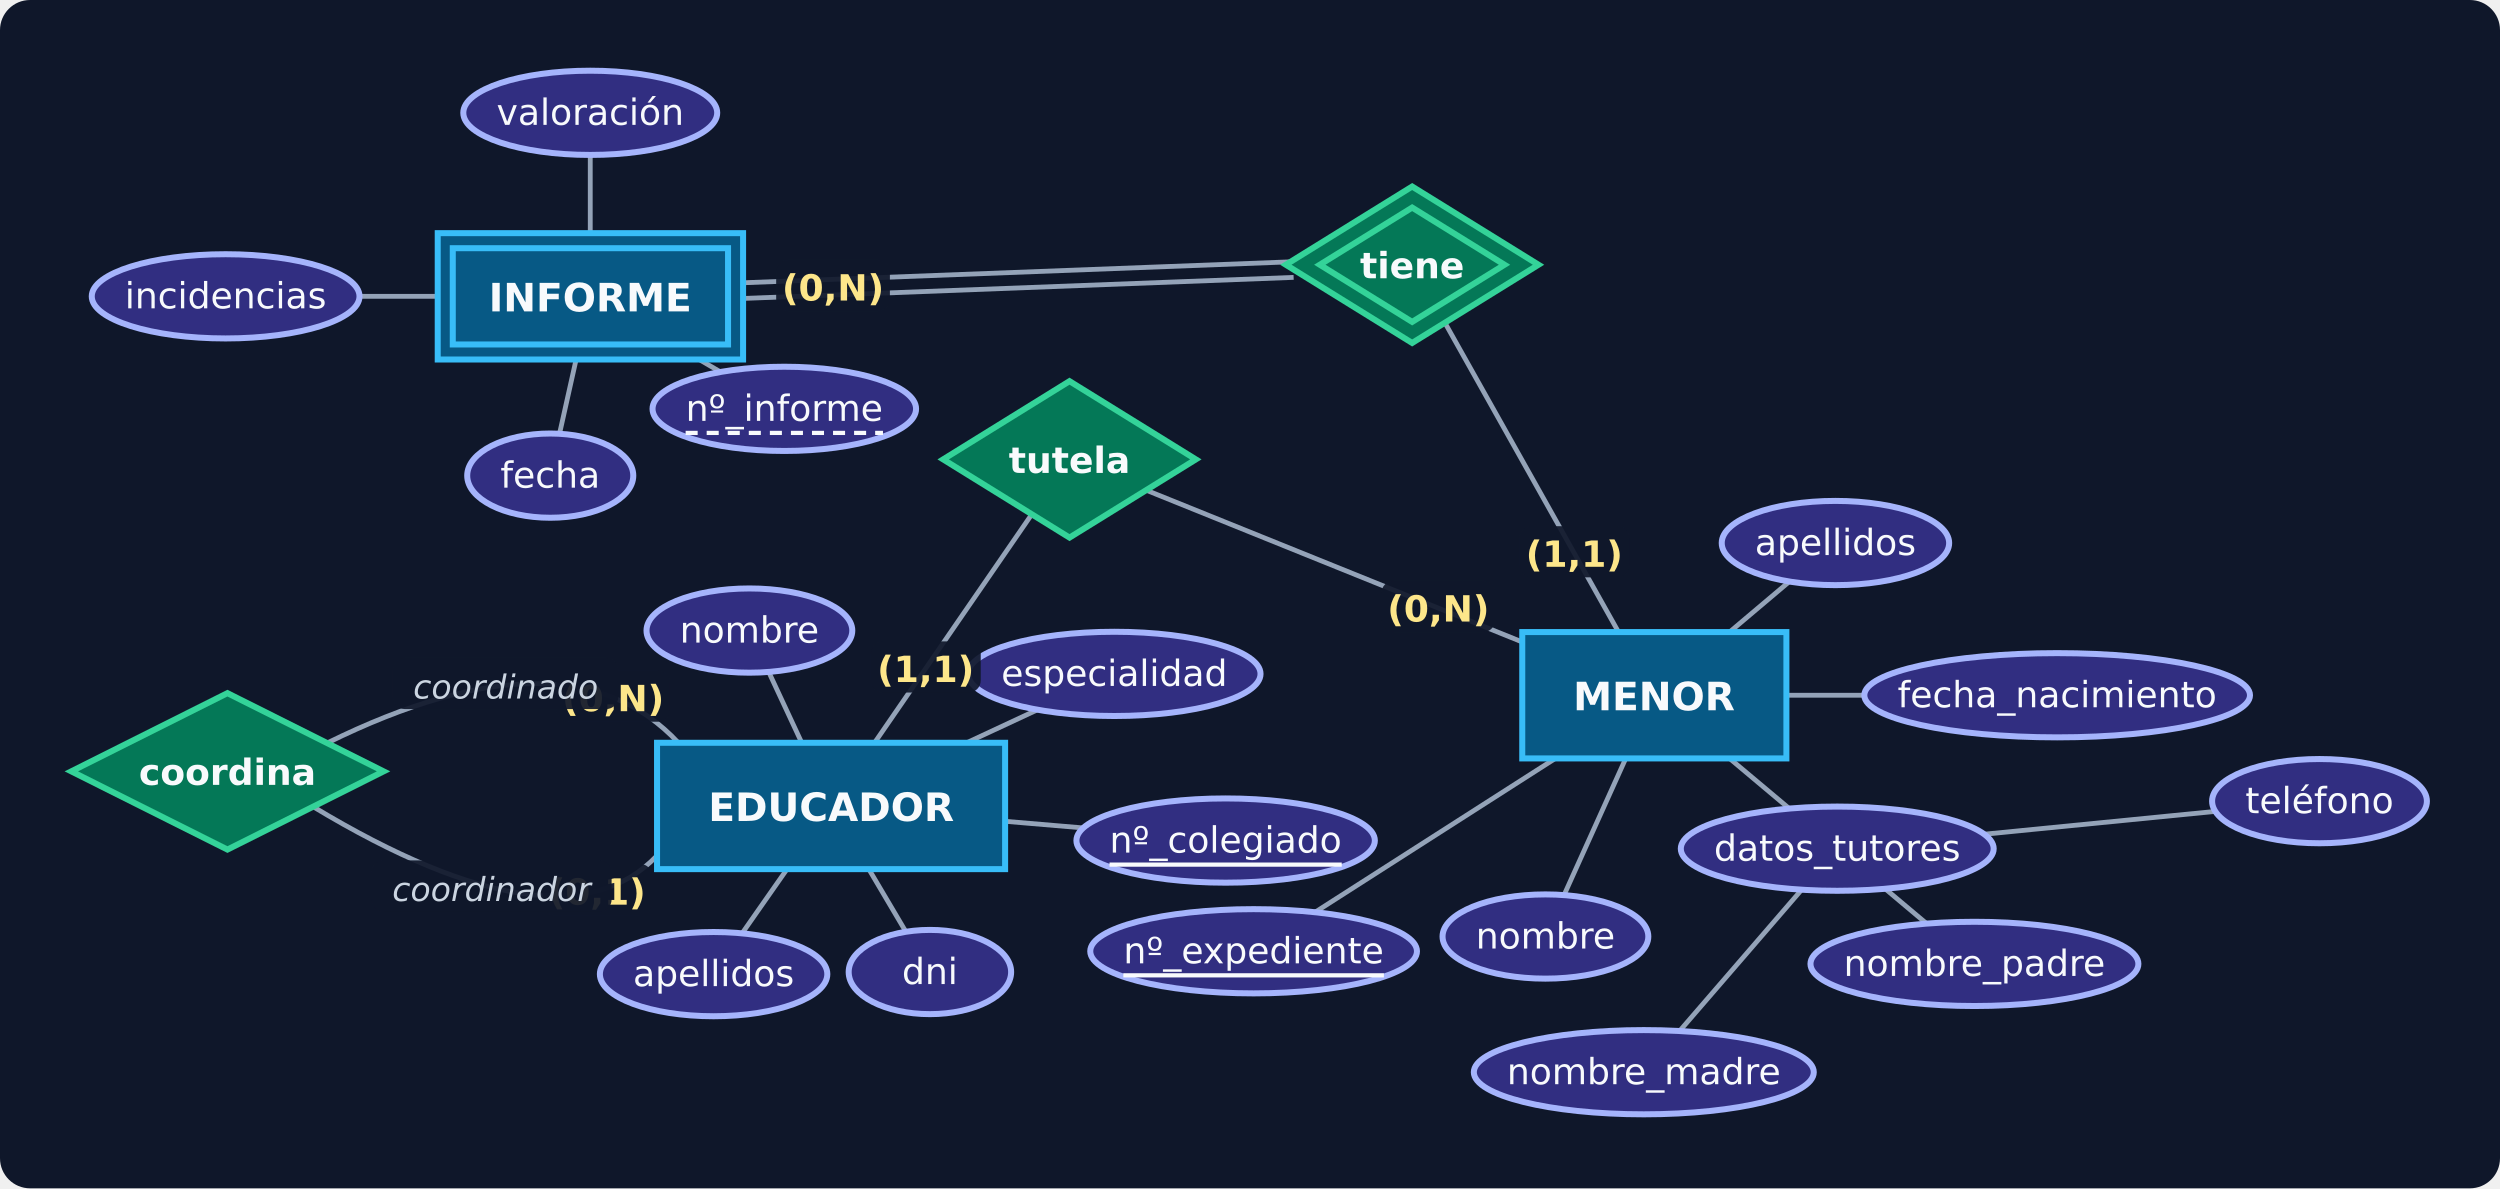
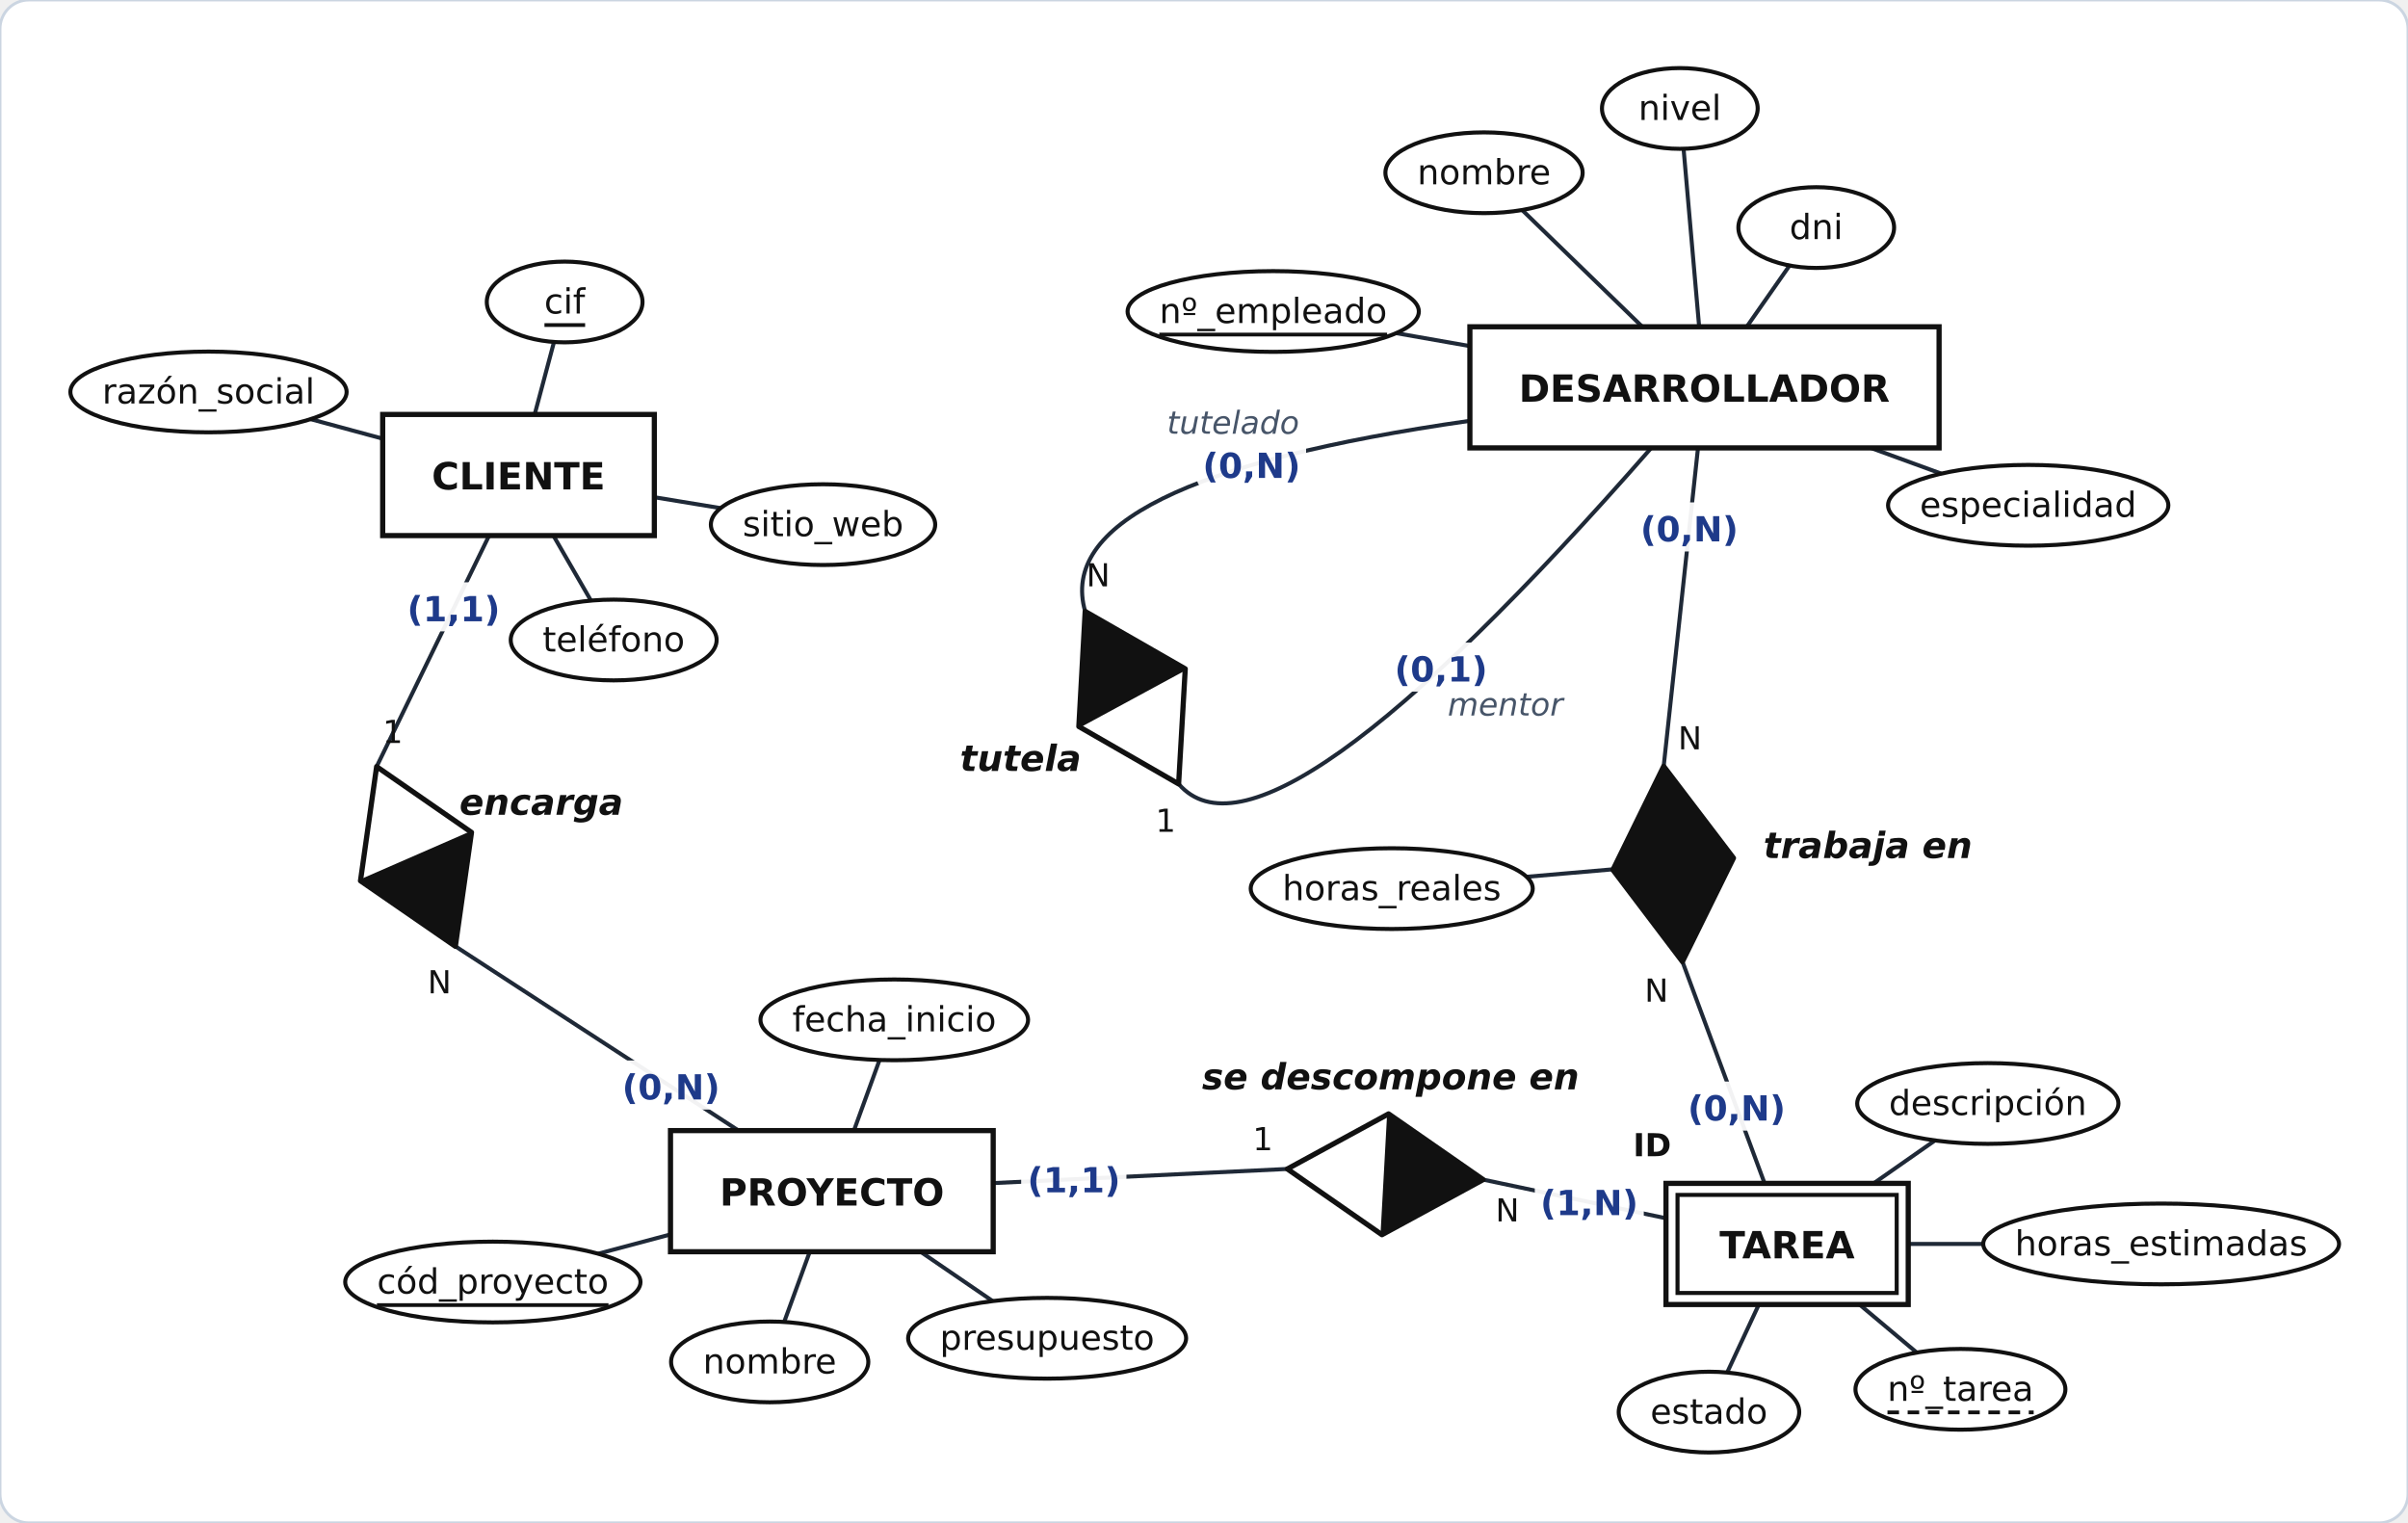
- <svg xmlns="http://www.w3.org/2000/svg" viewBox="281 -420 831 395" width="831" height="395" role="img" aria-labelledby="t d" font-family="DejaVu Sans, Verdana, Arial, sans-serif">
-   <rect x="281" y="-420" width="831" height="395" rx="10" fill="#0f172a" />
-   <g stroke="#94a3b8" stroke-width="1.6" fill="none">
-     <line x1="874.7" y1="-188.9" x2="900.7" y2="-188.9" />
-     <line x1="855.9" y1="-167.9" x2="875.8" y2="-151.2" />
-     <line x1="907.6" y1="-124.6" x2="921.4" y2="-113.0" />
-     <line x1="879.9" y1="-124.3" x2="839.3" y2="-77.3" />
-     <line x1="940.5" y1="-142.7" x2="1017.4" y2="-150.3" />
-     <line x1="821.4" y1="-167.9" x2="800.9" y2="-122.5" />
-     <line x1="798.0" y1="-167.9" x2="718.0" y2="-116.7" />
-     <line x1="855.9" y1="-209.9" x2="875.8" y2="-226.7" />
-     <line x1="615.1" y1="-147.0" x2="641.0" y2="-144.8" />
-     <line x1="569.8" y1="-131.1" x2="582.1" y2="-110.3" />
-     <line x1="542.6" y1="-131.1" x2="527.7" y2="-109.8" />
-     <line x1="547.5" y1="-173.1" x2="536.5" y2="-196.7" />
-     <line x1="602.3" y1="-173.1" x2="625.9" y2="-184.1" />
-     <line x1="513.4" y1="-300.5" x2="520.6" y2="-296.3" />
-     <line x1="472.5" y1="-300.5" x2="467.0" y2="-275.9" />
-     <line x1="426.5" y1="-321.5" x2="400.5" y2="-321.5" />
-     <line x1="477.2" y1="-342.5" x2="477.2" y2="-368.5" />
-     <line x1="571.7" y1="-173.1" x2="624.0" y2="-249.1" />
-     <line x1="787.0" y1="-206.6" x2="661.9" y2="-257.1" />
-     <path d="M499.4 -135.6 Q467.6 -102.1 385.0 -151.9" fill="none" />
-     <path d="M506.5 -173.1 Q469.8 -212.5 389.7 -173.0" fill="none" />
-     <line x1="819.0" y1="-209.9" x2="761.3" y2="-312.7" />
-     <line x1="527.8" y1="-326.0" x2="710.8" y2="-333.0" />
-     <line x1="528.0" y1="-320.8" x2="711.0" y2="-327.8" />
+ <svg xmlns="http://www.w3.org/2000/svg" viewBox="681 -397 835 528" width="835" height="528" role="img" aria-labelledby="t d" font-family="DejaVu Sans, Verdana, Arial, sans-serif">
+   <rect x="681" y="-397" width="835" height="528" rx="10" fill="#ffffff" stroke="#cbd5e1" />
+   <g stroke="#1f2937" stroke-width="1.4" fill="none">
+     <line x1="907.9" y1="-224.6" x2="931.0" y2="-220.8" />
+     <line x1="872.9" y1="-211.3" x2="885.9" y2="-188.8" />
+     <line x1="813.7" y1="-244.9" x2="788.6" y2="-251.7" />
+     <line x1="866.4" y1="-253.3" x2="873.1" y2="-278.4" />
+     <line x1="1000.2" y1="37.0" x2="1025.2" y2="54.1" />
+     <line x1="961.8" y1="37.0" x2="952.9" y2="61.4" />
+     <line x1="913.5" y1="31.0" x2="888.4" y2="37.7" />
+     <line x1="977.1" y1="-5.0" x2="986.0" y2="-29.5" />
+     <line x1="1342.7" y1="34.3" x2="1368.7" y2="34.3" />
+     <line x1="1325.8" y1="55.3" x2="1345.7" y2="72.0" />
+     <line x1="1290.9" y1="55.3" x2="1279.9" y2="78.9" />
+     <line x1="1330.7" y1="13.3" x2="1352.0" y2="-1.6" />
+     <line x1="1329.7" y1="-241.7" x2="1354.1" y2="-232.8" />
+     <line x1="1190.7" y1="-277.0" x2="1165.1" y2="-281.5" />
+     <line x1="1250.5" y1="-283.7" x2="1208.8" y2="-324.2" />
+     <line x1="1270.2" y1="-283.7" x2="1264.8" y2="-345.4" />
+     <line x1="1286.7" y1="-283.7" x2="1301.6" y2="-305.0" />
+     <line x1="1240.4" y1="-95.6" x2="1210.4" y2="-93.0" />
+     <line x1="811.6" y1="-131.2" x2="850.6" y2="-211.3" />
+     <line x1="838.9" y1="-68.9" x2="937.1" y2="-5.0" />
+     <line x1="1127.4" y1="8.3" x2="1025.4" y2="13.2" />
+     <line x1="1195.3" y1="12.0" x2="1258.7" y2="25.4" />
+     <line x1="1257.9" y1="-131.3" x2="1269.8" y2="-241.7" />
+     <line x1="1264.4" y1="-63.6" x2="1292.9" y2="13.3" />
+     <path d="M1089.7 -125.2 Q1120.4 -89.6 1253.6 -241.7" fill="none" />
+     <path d="M1057.3 -185.0 Q1044.2 -230.2 1190.7 -251.1" fill="none" />
  </g>
-   <rect x="787.0" y="-209.9" width="87.8" height="42.0" fill="#075985" stroke="#38bdf8" stroke-width="2" />
-   <rect x="499.4" y="-173.1" width="115.7" height="42.0" fill="#075985" stroke="#38bdf8" stroke-width="2" />
-   <rect x="426.5" y="-342.5" width="101.5" height="42.0" fill="#075985" stroke="#38bdf8" stroke-width="2" />
-   <rect x="431.5" y="-337.5" width="91.5" height="32.0" fill="none" stroke="#38bdf8" stroke-width="2" />
-   <polygon points="636.5,-293.3 678.5,-267.3 636.5,-241.3 594.5,-267.3" fill="#047857" stroke="#34d399" stroke-width="2" />
-   <polygon points="356.6,-189.6 408.5,-163.6 356.6,-137.6 304.7,-163.6" fill="#047857" stroke="#34d399" stroke-width="2" />
-   <polygon points="750.4,-358.0 792.4,-332.0 750.4,-306.0 708.4,-332.0" fill="#047857" stroke="#34d399" stroke-width="2" />
-   <polygon points="750.4,-351.0 781.1,-332.0 750.4,-313.0 719.7,-332.0" fill="none" stroke="#34d399" stroke-width="2" />
-   <ellipse cx="964.8" cy="-188.9" rx="64.1" ry="14.0" fill="#312e81" stroke="#a5b4fc" stroke-width="2" />
-   <ellipse cx="891.7" cy="-137.9" rx="52.0" ry="14.0" fill="#312e81" stroke="#a5b4fc" stroke-width="2" />
-   <ellipse cx="937.3" cy="-99.6" rx="54.5" ry="14.0" fill="#312e81" stroke="#a5b4fc" stroke-width="2" />
-   <ellipse cx="827.4" cy="-63.6" rx="56.5" ry="14.0" fill="#312e81" stroke="#a5b4fc" stroke-width="2" />
-   <ellipse cx="1052.0" cy="-153.7" rx="35.7" ry="14.0" fill="#312e81" stroke="#a5b4fc" stroke-width="2" />
-   <ellipse cx="794.7" cy="-108.7" rx="34.2" ry="14.0" fill="#312e81" stroke="#a5b4fc" stroke-width="2" />
-   <ellipse cx="697.7" cy="-103.8" rx="54.3" ry="14.0" fill="#312e81" stroke="#a5b4fc" stroke-width="2" />
-   <ellipse cx="891.1" cy="-239.5" rx="37.8" ry="14.0" fill="#312e81" stroke="#a5b4fc" stroke-width="2" />
-   <ellipse cx="688.4" cy="-140.6" rx="49.6" ry="14.0" fill="#312e81" stroke="#a5b4fc" stroke-width="2" />
-   <ellipse cx="590.1" cy="-96.9" rx="27.0" ry="14.0" fill="#312e81" stroke="#a5b4fc" stroke-width="2" />
-   <ellipse cx="518.2" cy="-96.2" rx="37.8" ry="14.0" fill="#312e81" stroke="#a5b4fc" stroke-width="2" />
-   <ellipse cx="530.1" cy="-210.4" rx="34.2" ry="14.0" fill="#312e81" stroke="#a5b4fc" stroke-width="2" />
-   <ellipse cx="651.4" cy="-196.0" rx="48.6" ry="14.0" fill="#312e81" stroke="#a5b4fc" stroke-width="2" />
-   <ellipse cx="541.7" cy="-284.1" rx="43.8" ry="14.0" fill="#312e81" stroke="#a5b4fc" stroke-width="2" />
-   <ellipse cx="463.9" cy="-261.9" rx="27.6" ry="14.0" fill="#312e81" stroke="#a5b4fc" stroke-width="2" />
-   <ellipse cx="356.0" cy="-321.5" rx="44.5" ry="14.0" fill="#312e81" stroke="#a5b4fc" stroke-width="2" />
-   <ellipse cx="477.2" cy="-382.5" rx="42.2" ry="14.0" fill="#312e81" stroke="#a5b4fc" stroke-width="2" />
-   <rect x="570.5" y="-206.8" width="36.5" height="17" rx="4" fill="#0f172a" opacity="0.92" />
-   <text x="588.7" y="-193.3" font-size="12" fill="#fde68a" text-anchor="middle" font-weight="700">(1,1)</text>
-   <rect x="740.2" y="-226.9" width="37.8" height="17" rx="4" fill="#0f172a" opacity="0.92" />
-   <text x="759.1" y="-213.4" font-size="12" fill="#fde68a" text-anchor="middle" font-weight="700">(0,N)</text>
-   <rect x="461.3" y="-132.8" width="36.5" height="17" rx="4" fill="#0f172a" opacity="0.92" />
-   <text x="479.5" y="-119.3" font-size="12" fill="#fde68a" text-anchor="middle" font-weight="700">(0,1)</text>
-   <rect x="404.5" y="-134.0" width="79.8" height="17" rx="4" fill="#0f172a" opacity="0.92" />
-   <text x="444.4" y="-120.5" font-size="11" fill="#cbd5e1" text-anchor="middle" font-style="italic">coordinador</text>
-   <rect x="465.9" y="-197.1" width="37.8" height="17" rx="4" fill="#0f172a" opacity="0.92" />
-   <text x="484.8" y="-183.6" font-size="12" fill="#fde68a" text-anchor="middle" font-weight="700">(0,N)</text>
-   <rect x="411.6" y="-201.3" width="74.9" height="17" rx="4" fill="#0f172a" opacity="0.92" />
-   <text x="449.1" y="-187.8" font-size="11" fill="#cbd5e1" text-anchor="middle" font-style="italic">coordinado</text>
-   <rect x="786.1" y="-245.1" width="36.5" height="17" rx="4" fill="#0f172a" opacity="0.92" />
-   <text x="804.3" y="-231.6" font-size="12" fill="#fde68a" text-anchor="middle" font-weight="700">(1,1)</text>
-   <rect x="539.0" y="-333.6" width="37.8" height="17" rx="4" fill="#0f172a" opacity="0.92" />
-   <text x="557.9" y="-320.1" font-size="12" fill="#fde68a" text-anchor="middle" font-weight="700">(0,N)</text>
-   <text x="830.8" y="-183.9" font-size="13" font-weight="700" text-anchor="middle" fill="#f8fafc">MENOR</text>
-   <text x="557.3" y="-147.1" font-size="13" font-weight="700" text-anchor="middle" fill="#f8fafc">EDUCADOR</text>
-   <text x="477.2" y="-316.5" font-size="13" font-weight="700" text-anchor="middle" fill="#f8fafc">INFORME</text>
-   <text x="636.5" y="-262.8" font-size="12" font-weight="700" text-anchor="middle" fill="#f8fafc">tutela</text>
-   <text x="356.6" y="-159.1" font-size="12" font-weight="700" text-anchor="middle" fill="#f8fafc">coordina</text>
-   <text x="750.4" y="-327.5" font-size="12" font-weight="700" text-anchor="middle" fill="#f8fafc">tiene</text>
-   <text x="964.8" y="-184.9" font-size="12" text-anchor="middle" fill="#f8fafc">fecha_nacimiento</text>
-   <text x="891.7" y="-133.9" font-size="12" text-anchor="middle" fill="#f8fafc">datos_tutores</text>
-   <text x="937.3" y="-95.6" font-size="12" text-anchor="middle" fill="#f8fafc">nombre_padre</text>
-   <text x="827.4" y="-59.6" font-size="12" text-anchor="middle" fill="#f8fafc">nombre_madre</text>
-   <text x="1052.0" y="-149.7" font-size="12" text-anchor="middle" fill="#f8fafc">teléfono</text>
-   <text x="794.7" y="-104.7" font-size="12" text-anchor="middle" fill="#f8fafc">nombre</text>
-   <text x="697.7" y="-99.8" font-size="12" text-anchor="middle" fill="#f8fafc">nº_expediente</text>
-   <line x1="654.4" y1="-95.8" x2="741.0" y2="-95.8" stroke="#f8fafc" stroke-width="1.4" />
-   <text x="891.1" y="-235.5" font-size="12" text-anchor="middle" fill="#f8fafc">apellidos</text>
-   <text x="688.4" y="-136.6" font-size="12" text-anchor="middle" fill="#f8fafc">nº_colegiado</text>
-   <line x1="649.8" y1="-132.6" x2="727.0" y2="-132.6" stroke="#f8fafc" stroke-width="1.4" />
-   <text x="590.1" y="-92.9" font-size="12" text-anchor="middle" fill="#f8fafc">dni</text>
-   <text x="518.2" y="-92.2" font-size="12" text-anchor="middle" fill="#f8fafc">apellidos</text>
-   <text x="530.1" y="-206.4" font-size="12" text-anchor="middle" fill="#f8fafc">nombre</text>
-   <text x="651.4" y="-192.0" font-size="12" text-anchor="middle" fill="#f8fafc">especialidad</text>
-   <text x="541.7" y="-280.1" font-size="12" text-anchor="middle" fill="#f8fafc">nº_informe</text>
-   <line x1="508.9" y1="-276.1" x2="574.5" y2="-276.1" stroke="#f8fafc" stroke-width="1.4" stroke-dasharray="4 3" />
-   <text x="463.9" y="-257.9" font-size="12" text-anchor="middle" fill="#f8fafc">fecha</text>
-   <text x="356.0" y="-317.5" font-size="12" text-anchor="middle" fill="#f8fafc">incidencias</text>
-   <text x="477.2" y="-378.5" font-size="12" text-anchor="middle" fill="#f8fafc">valoración</text>
+   <rect x="813.7" y="-253.3" width="94.2" height="42.0" fill="#ffffff" stroke="#111111" stroke-width="1.8" />
+   <rect x="913.5" y="-5.0" width="111.9" height="42.0" fill="#ffffff" stroke="#111111" stroke-width="1.8" />
+   <rect x="1258.7" y="13.3" width="84.0" height="42.0" fill="#ffffff" stroke="#111111" stroke-width="1.8" />
+   <rect x="1262.7" y="17.3" width="76.0" height="34.0" fill="none" stroke="#111111" stroke-width="1.4" />
+   <rect x="1190.7" y="-283.7" width="162.7" height="42.0" fill="#ffffff" stroke="#111111" stroke-width="1.8" />
+   <polygon points="811.6,-131.2 806.0,-91.6 844.5,-108.4" fill="#ffffff" stroke="none" />
+   <polygon points="838.9,-68.9 806.0,-91.6 844.5,-108.4" fill="#111111" stroke="none" />
+   <polygon points="811.6,-131.2 806.0,-91.6 838.9,-68.9 844.5,-108.4" fill="none" stroke="#111111" stroke-width="1.8" stroke-linejoin="round" />
+   <line x1="806.0" y1="-91.6" x2="844.5" y2="-108.4" stroke="#111111" stroke-width="1" />
+   <polygon points="1127.4,8.3 1160.2,31.1 1162.5,-10.8" fill="#ffffff" stroke="none" />
+   <polygon points="1195.3,12.0 1160.2,31.1 1162.5,-10.8" fill="#111111" stroke="none" />
+   <polygon points="1127.4,8.3 1160.2,31.1 1195.3,12.0 1162.5,-10.8" fill="none" stroke="#111111" stroke-width="1.8" stroke-linejoin="round" />
+   <line x1="1160.2" y1="31.1" x2="1162.5" y2="-10.8" stroke="#111111" stroke-width="1" />
+   <polygon points="1257.9,-131.3 1240.3,-95.4 1282.1,-99.5" fill="#111111" stroke="none" />
+   <polygon points="1264.4,-63.6 1240.3,-95.4 1282.1,-99.5" fill="#111111" stroke="none" />
+   <polygon points="1257.9,-131.3 1240.3,-95.4 1264.4,-63.6 1282.1,-99.5" fill="none" stroke="#111111" stroke-width="1.8" stroke-linejoin="round" />
+   <line x1="1240.3" y1="-95.4" x2="1282.1" y2="-99.5" stroke="#111111" stroke-width="1" />
+   <polygon points="1089.7,-125.2 1092.0,-165.1 1055.1,-145.1" fill="#ffffff" stroke="none" />
+   <polygon points="1057.3,-185.0 1092.0,-165.1 1055.1,-145.1" fill="#111111" stroke="none" />
+   <polygon points="1089.7,-125.2 1092.0,-165.1 1057.3,-185.0 1055.1,-145.1" fill="none" stroke="#111111" stroke-width="1.8" stroke-linejoin="round" />
+   <line x1="1092.0" y1="-165.1" x2="1055.1" y2="-145.1" stroke="#111111" stroke-width="1" />
+   <ellipse cx="966.4" cy="-215.1" rx="38.9" ry="14.0" fill="#ffffff" stroke="#111111" stroke-width="1.4" />
+   <ellipse cx="893.8" cy="-175.1" rx="35.7" ry="14.0" fill="#ffffff" stroke="#111111" stroke-width="1.4" />
+   <ellipse cx="753.3" cy="-261.1" rx="47.9" ry="14.0" fill="#ffffff" stroke="#111111" stroke-width="1.4" />
+   <ellipse cx="876.8" cy="-292.3" rx="27.0" ry="14.0" fill="#ffffff" stroke="#111111" stroke-width="1.4" />
+   <ellipse cx="1044.1" cy="67.0" rx="48.2" ry="14.0" fill="#ffffff" stroke="#111111" stroke-width="1.4" />
+   <ellipse cx="947.9" cy="75.2" rx="34.2" ry="14.0" fill="#ffffff" stroke="#111111" stroke-width="1.4" />
+   <ellipse cx="851.9" cy="47.5" rx="51.2" ry="14.0" fill="#ffffff" stroke="#111111" stroke-width="1.4" />
+   <ellipse cx="991.1" cy="-43.4" rx="46.4" ry="14.0" fill="#ffffff" stroke="#111111" stroke-width="1.4" />
+   <ellipse cx="1430.4" cy="34.3" rx="61.7" ry="14.0" fill="#ffffff" stroke="#111111" stroke-width="1.4" />
+   <ellipse cx="1360.8" cy="84.7" rx="36.4" ry="14.0" fill="#ffffff" stroke="#111111" stroke-width="1.4" />
+   <ellipse cx="1273.6" cy="92.6" rx="31.3" ry="14.0" fill="#ffffff" stroke="#111111" stroke-width="1.4" />
+   <ellipse cx="1370.3" cy="-14.4" rx="45.3" ry="14.0" fill="#ffffff" stroke="#111111" stroke-width="1.4" />
+   <ellipse cx="1384.3" cy="-221.8" rx="48.6" ry="14.0" fill="#ffffff" stroke="#111111" stroke-width="1.4" />
+   <ellipse cx="1122.5" cy="-289.0" rx="50.5" ry="14.0" fill="#ffffff" stroke="#111111" stroke-width="1.4" />
+   <ellipse cx="1195.6" cy="-337.1" rx="34.2" ry="14.0" fill="#ffffff" stroke="#111111" stroke-width="1.4" />
+   <ellipse cx="1263.5" cy="-359.4" rx="27.0" ry="14.0" fill="#ffffff" stroke="#111111" stroke-width="1.4" />
+   <ellipse cx="1310.8" cy="-318.1" rx="27.0" ry="14.0" fill="#ffffff" stroke="#111111" stroke-width="1.4" />
+   <ellipse cx="1163.6" cy="-88.9" rx="48.9" ry="14.0" fill="#ffffff" stroke="#111111" stroke-width="1.4" />
+   <rect x="820.1" y="-195.1" width="36.5" height="17" rx="3" fill="#ffffff" opacity="0.94" />
+   <text x="838.3" y="-181.6" font-size="12" fill="#1e3a8a" text-anchor="middle" font-weight="700">(1,1)</text>
+   <text x="817.2" y="-139.4" font-size="11" fill="#111111" text-anchor="middle">1</text>
+   <rect x="894.8" y="-29.3" width="37.8" height="17" rx="3" fill="#ffffff" opacity="0.94" />
+   <text x="913.7" y="-15.8" font-size="12" fill="#1e3a8a" text-anchor="middle" font-weight="700">(0,N)</text>
+   <text x="833.4" y="-52.6" font-size="11" fill="#111111" text-anchor="middle">N</text>
+   <rect x="1035.1" y="2.9" width="36.5" height="17" rx="3" fill="#ffffff" opacity="0.94" />
+   <text x="1053.4" y="16.4" font-size="12" fill="#1e3a8a" text-anchor="middle" font-weight="700">(1,1)</text>
+   <text x="1118.9" y="1.8" font-size="11" fill="#111111" text-anchor="middle">1</text>
+   <rect x="1213.2" y="10.8" width="37.8" height="17" rx="3" fill="#ffffff" opacity="0.94" />
+   <text x="1232.1" y="24.3" font-size="12" fill="#1e3a8a" text-anchor="middle" font-weight="700">(1,N)</text>
+   <text x="1203.7" y="26.5" font-size="11" fill="#111111" text-anchor="middle">N</text>
+   <text x="1253.9" y="3.9" font-size="11" font-weight="700" fill="#111111" text-anchor="middle">ID</text>
+   <rect x="1247.9" y="-222.8" width="37.8" height="17" rx="3" fill="#ffffff" opacity="0.94" />
+   <text x="1266.8" y="-209.3" font-size="12" fill="#1e3a8a" text-anchor="middle" font-weight="700">(0,N)</text>
+   <text x="1267.0" y="-137.2" font-size="11" fill="#111111" text-anchor="middle">N</text>
+   <rect x="1264.3" y="-22.0" width="37.8" height="17" rx="3" fill="#ffffff" opacity="0.94" />
+   <text x="1283.2" y="-8.5" font-size="12" fill="#1e3a8a" text-anchor="middle" font-weight="700">(0,N)</text>
+   <text x="1255.4" y="-49.7" font-size="11" fill="#111111" text-anchor="middle">N</text>
+   <rect x="1162.4" y="-174.2" width="36.5" height="17" rx="3" fill="#ffffff" opacity="0.94" />
+   <text x="1180.7" y="-160.7" font-size="12" fill="#1e3a8a" text-anchor="middle" font-weight="700">(0,1)</text>
+   <text x="1085.2" y="-108.6" font-size="11" fill="#111111" text-anchor="middle">1</text>
+   <text x="1203.0" y="-148.9" font-size="11" fill="#475569" text-anchor="middle" font-style="italic">mentor</text>
+   <rect x="1096.1" y="-244.8" width="37.8" height="17" rx="3" fill="#ffffff" opacity="0.94" />
+   <text x="1115.0" y="-231.3" font-size="12" fill="#1e3a8a" text-anchor="middle" font-weight="700">(0,N)</text>
+   <text x="1061.8" y="-193.7" font-size="11" fill="#111111" text-anchor="middle">N</text>
+   <text x="1108.6" y="-246.6" font-size="11" fill="#475569" text-anchor="middle" font-style="italic">tutelado</text>
+   <text x="860.8" y="-227.3" font-size="13" font-weight="700" text-anchor="middle" fill="#111111">CLIENTE</text>
+   <text x="969.5" y="21.0" font-size="13" font-weight="700" text-anchor="middle" fill="#111111">PROYECTO</text>
+   <text x="1300.7" y="39.3" font-size="13" font-weight="700" text-anchor="middle" fill="#111111">TAREA</text>
+   <text x="1272.0" y="-257.7" font-size="13" font-weight="700" text-anchor="middle" fill="#111111">DESARROLLADOR</text>
+   <text x="868.7" y="-114.5" font-size="12.5" font-weight="700" font-style="italic" text-anchor="middle" fill="#111111">encarga</text>
+   <text x="1163.2" y="-19.3" font-size="12.5" font-weight="700" font-style="italic" text-anchor="middle" fill="#111111">se descompone en</text>
+   <text x="1328.7" y="-99.5" font-size="12.5" font-weight="700" font-style="italic" text-anchor="middle" fill="#111111">trabaja en</text>
+   <text x="1034.9" y="-129.7" font-size="12.5" font-weight="700" font-style="italic" text-anchor="middle" fill="#111111">tutela</text>
+   <text x="966.4" y="-211.1" font-size="12" text-anchor="middle" fill="#111111">sitio_web</text>
+   <text x="893.8" y="-171.1" font-size="12" text-anchor="middle" fill="#111111">teléfono</text>
+   <text x="753.3" y="-257.1" font-size="12" text-anchor="middle" fill="#111111">razón_social</text>
+   <text x="876.8" y="-288.3" font-size="12" text-anchor="middle" fill="#111111">cif</text>
+   <line x1="869.8" y1="-284.3" x2="883.9" y2="-284.3" stroke="#111111" stroke-width="1.3" />
+   <text x="1044.1" y="71.0" font-size="12" text-anchor="middle" fill="#111111">presupuesto</text>
+   <text x="947.9" y="79.2" font-size="12" text-anchor="middle" fill="#111111">nombre</text>
+   <text x="851.9" y="51.5" font-size="12" text-anchor="middle" fill="#111111">cód_proyecto</text>
+   <line x1="811.7" y1="55.5" x2="892.0" y2="55.5" stroke="#111111" stroke-width="1.3" />
+   <text x="991.1" y="-39.4" font-size="12" text-anchor="middle" fill="#111111">fecha_inicio</text>
+   <text x="1430.4" y="38.3" font-size="12" text-anchor="middle" fill="#111111">horas_estimadas</text>
+   <text x="1360.8" y="88.7" font-size="12" text-anchor="middle" fill="#111111">nº_tarea</text>
+   <line x1="1335.5" y1="92.7" x2="1386.2" y2="92.7" stroke="#111111" stroke-width="1.3" stroke-dasharray="4 3" />
+   <text x="1273.6" y="96.6" font-size="12" text-anchor="middle" fill="#111111">estado</text>
+   <text x="1370.3" y="-10.4" font-size="12" text-anchor="middle" fill="#111111">descripción</text>
+   <text x="1384.3" y="-217.8" font-size="12" text-anchor="middle" fill="#111111">especialidad</text>
+   <text x="1122.5" y="-285.0" font-size="12" text-anchor="middle" fill="#111111">nº_empleado</text>
+   <line x1="1083.0" y1="-281.0" x2="1162.0" y2="-281.0" stroke="#111111" stroke-width="1.3" />
+   <text x="1195.6" y="-333.1" font-size="12" text-anchor="middle" fill="#111111">nombre</text>
+   <text x="1263.5" y="-355.4" font-size="12" text-anchor="middle" fill="#111111">nivel</text>
+   <text x="1310.8" y="-314.1" font-size="12" text-anchor="middle" fill="#111111">dni</text>
+   <text x="1163.6" y="-84.9" font-size="12" text-anchor="middle" fill="#111111">horas_reales</text>
</svg>
